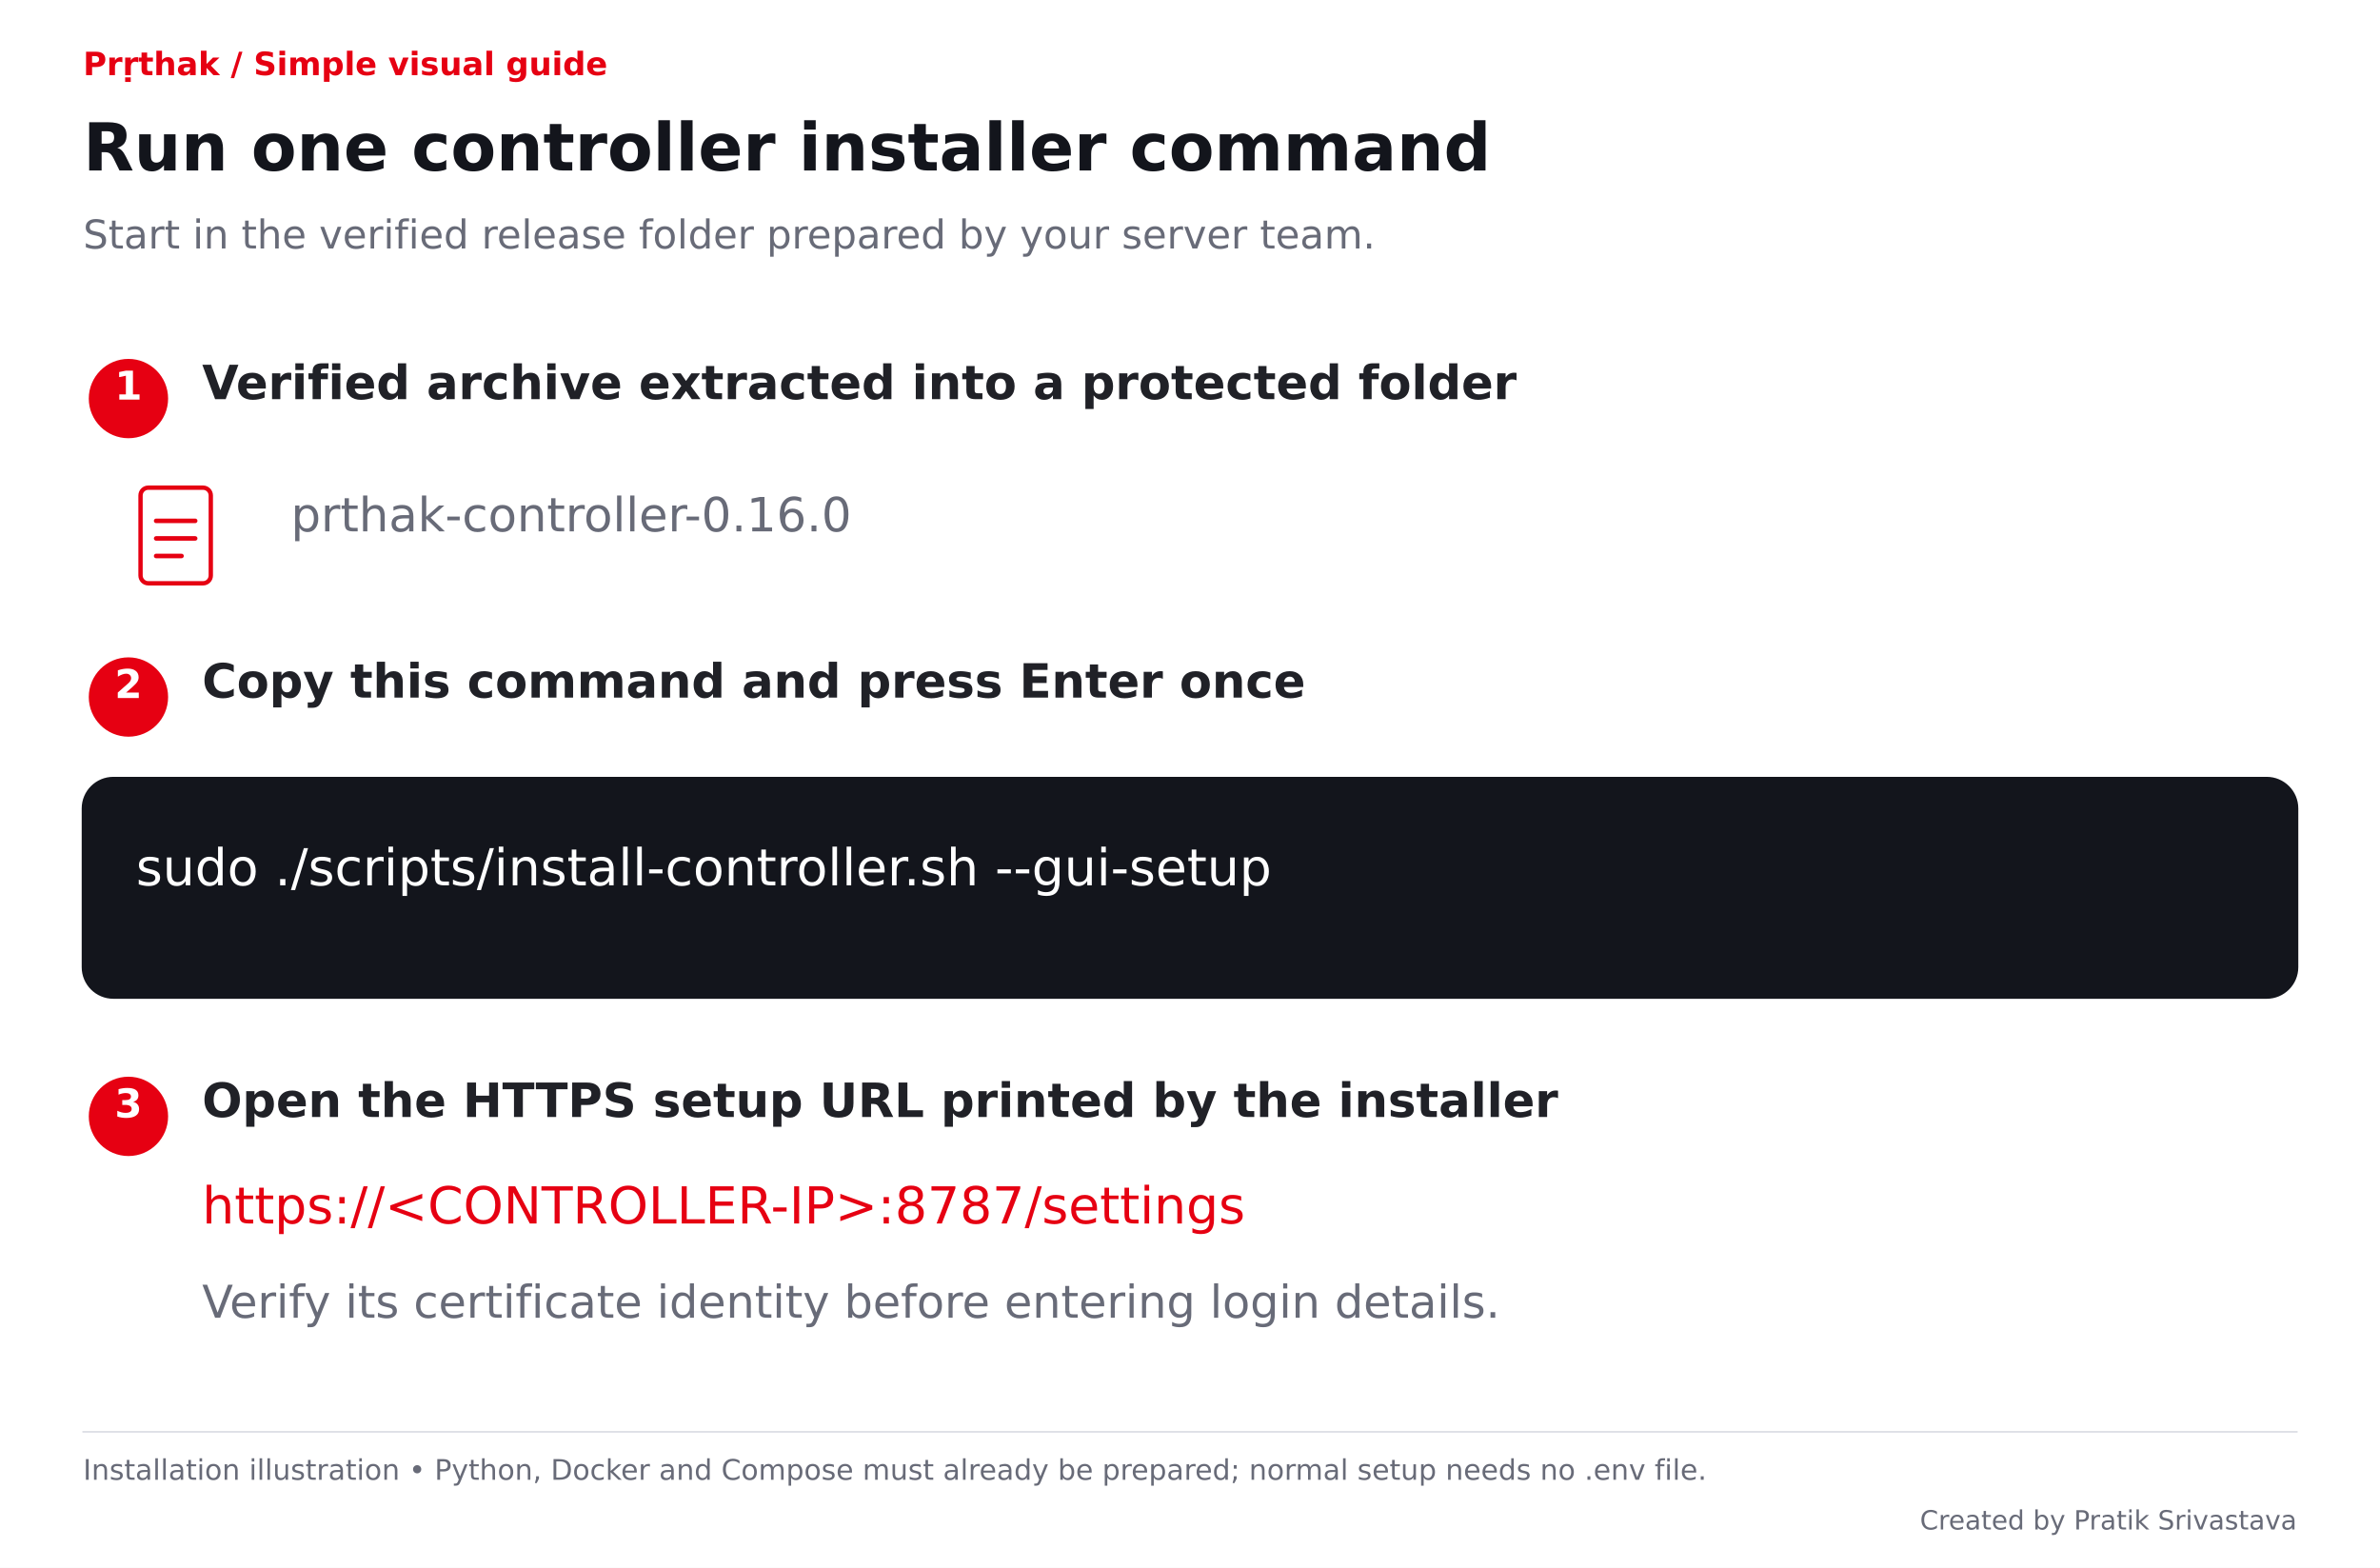
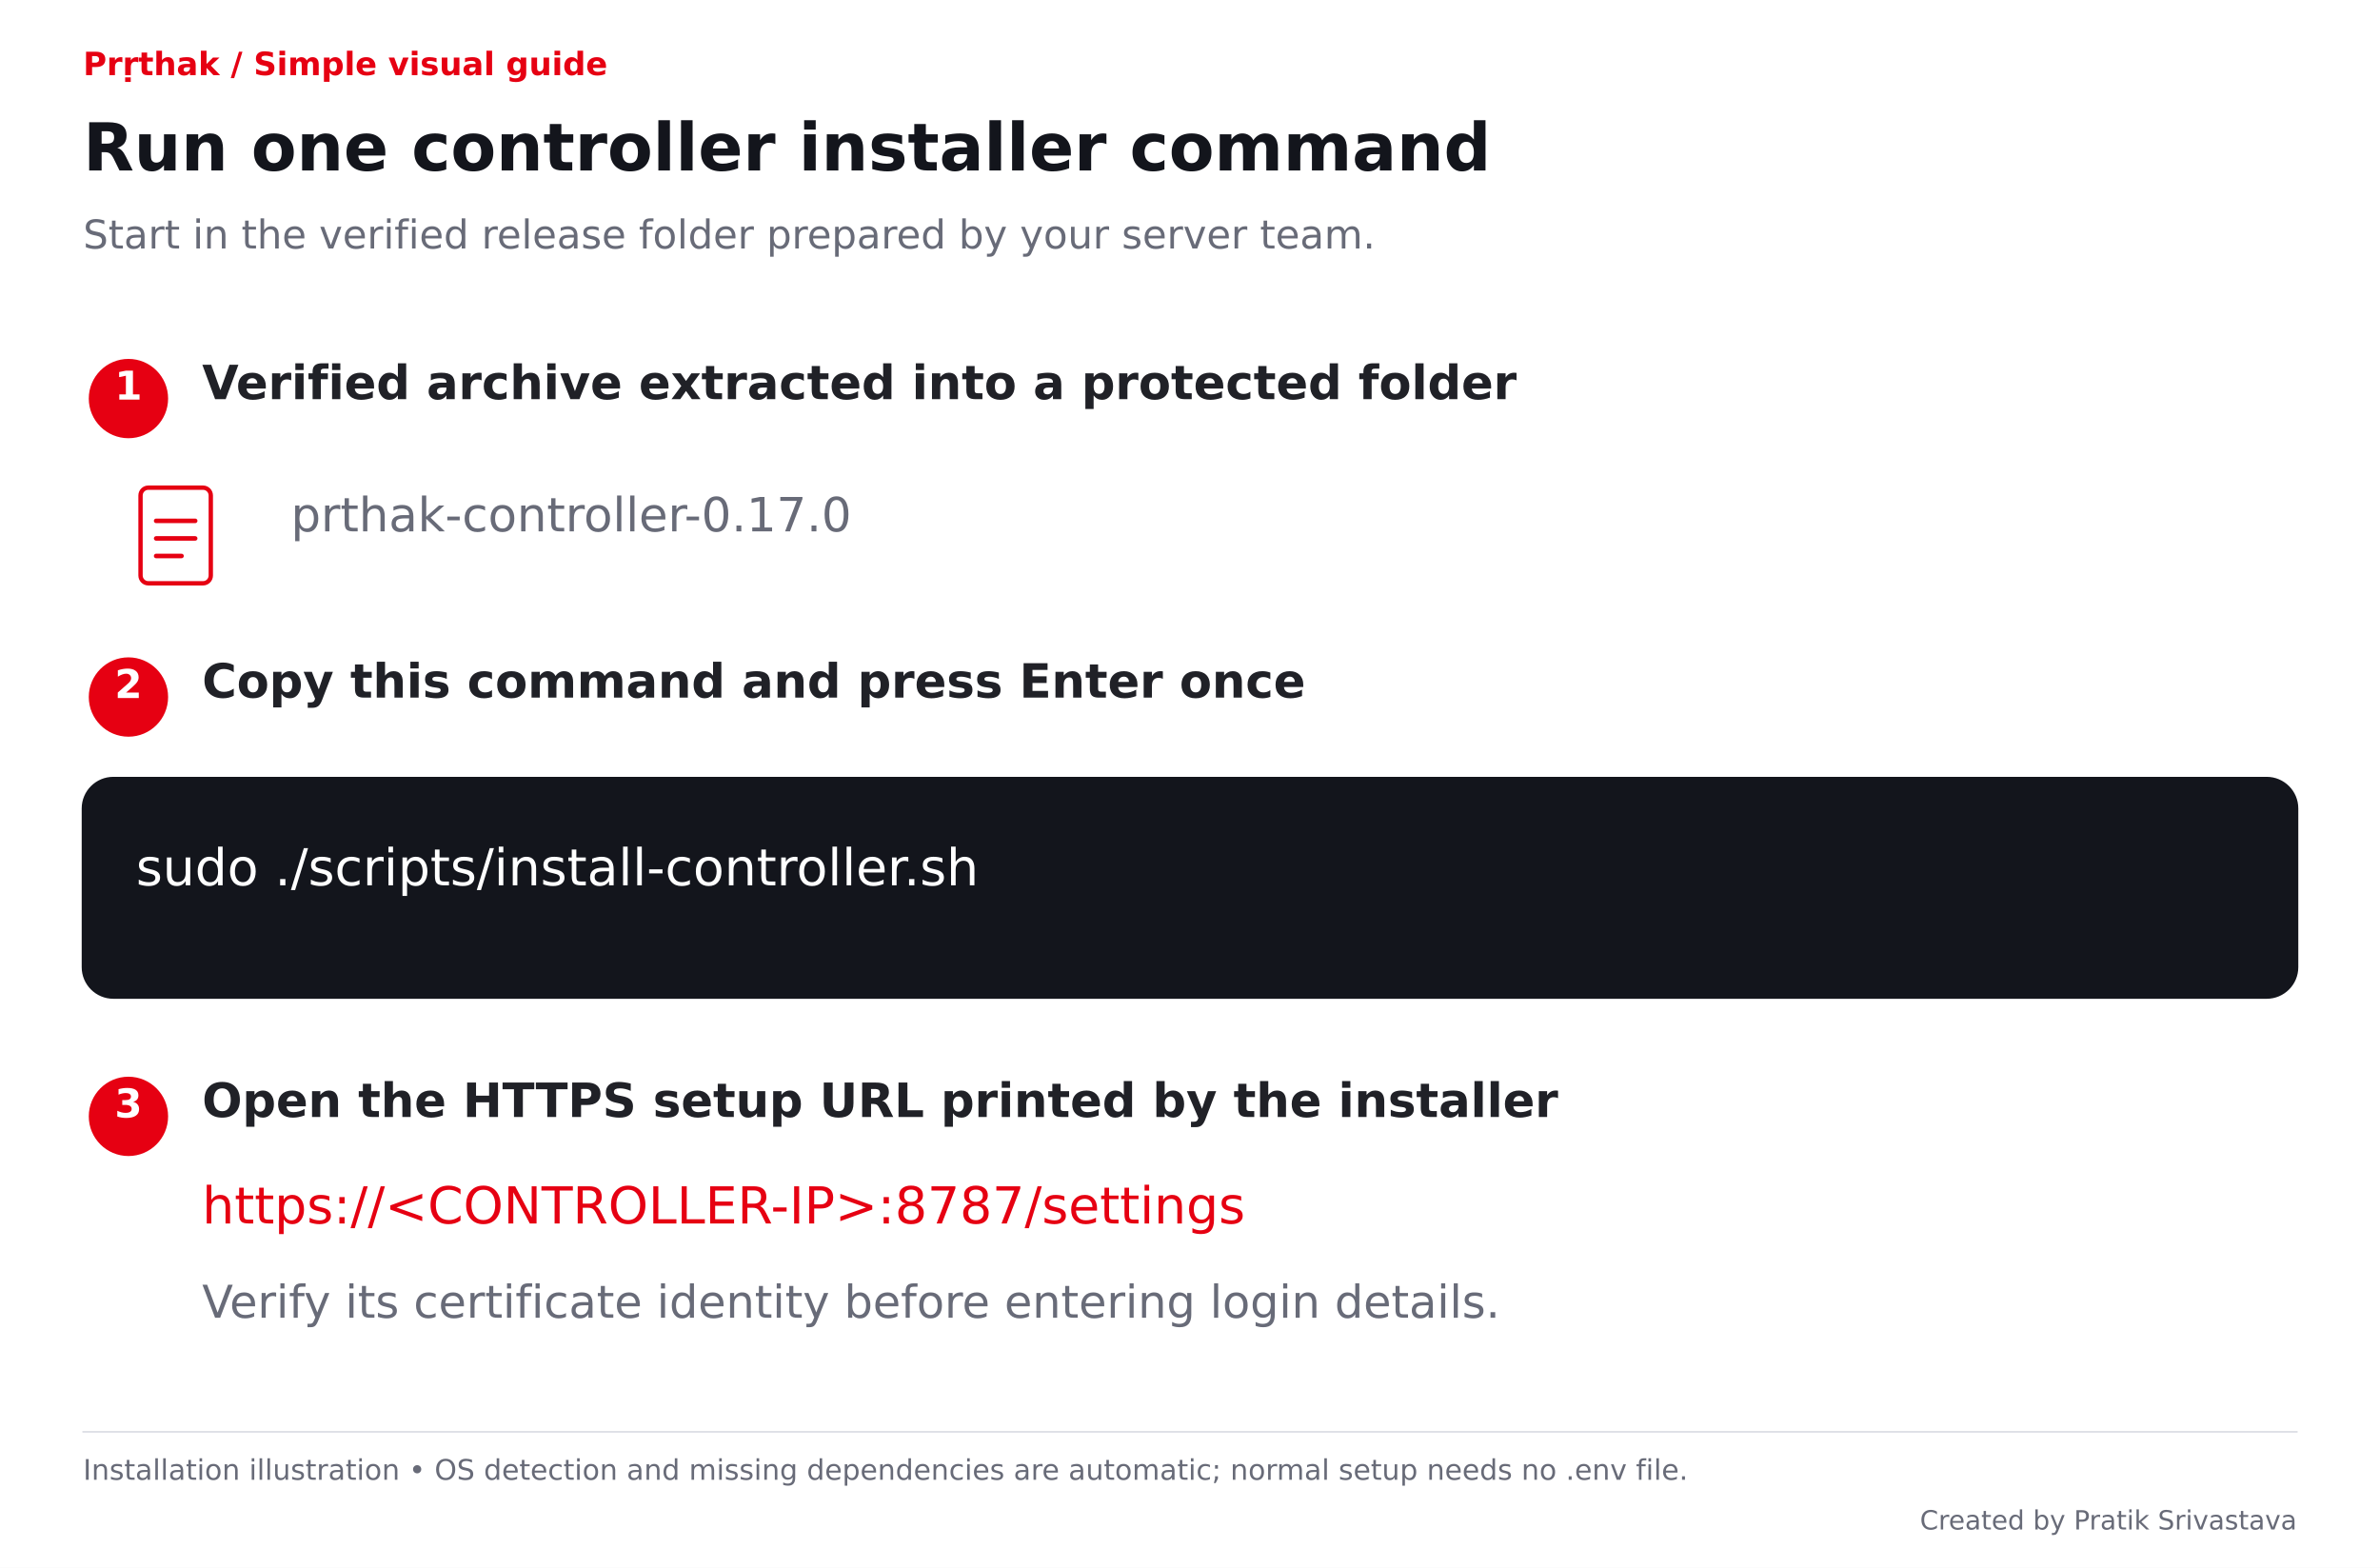
<svg xmlns="http://www.w3.org/2000/svg" width="1260" height="830" viewBox="0 0 1260 830" role="img" aria-labelledby="title desc">
  <rect width="1260" height="830" fill="#FFFFFF" />
  <text x="44" y="28.0" font-family="DejaVu Sans,sans-serif" font-size="17" font-weight="600" fill="#E60012" text-anchor="start" dominant-baseline="text-before-edge">Prṛthak  /  Simple visual guide</text>
  <text x="44" y="66.0" font-family="DejaVu Sans,sans-serif" font-size="35" font-weight="600" fill="#13151C" text-anchor="start" dominant-baseline="text-before-edge">Run one controller installer command</text>
  <text x="44" y="117.0" font-family="DejaVu Sans,sans-serif" font-size="21" font-weight="400" fill="#686B78" text-anchor="start" dominant-baseline="text-before-edge">Start in the verified release folder prepared by your server team.</text>
  <circle cx="68" cy="211" r="20" fill="#E60012" stroke="#E60012" stroke-width="2" />
  <text x="68" y="197.0" font-family="DejaVu Sans,sans-serif" font-size="21" font-weight="600" fill="#FFFFFF" text-anchor="middle" dominant-baseline="text-before-edge">1</text>
  <text x="107" y="194.0" font-family="DejaVu Sans,sans-serif" font-size="25" font-weight="600" fill="#202127" text-anchor="start" dominant-baseline="text-before-edge">Verified archive extracted into a protected folder</text>
  <rect x="74.4" y="258.167" width="37.2" height="50.633" rx="4.133" fill="#FFFFFF" stroke="#E60012" stroke-width="2.3" />
  <line x1="82.667" y1="275.733" x2="103.333" y2="275.733" stroke="#E60012" stroke-width="2.4" stroke-linecap="round" />
  <line x1="82.667" y1="285.033" x2="103.333" y2="285.033" stroke="#E60012" stroke-width="2.4" stroke-linecap="round" />
  <line x1="82.667" y1="294.333" x2="96.1" y2="294.333" stroke="#E60012" stroke-width="2.4" stroke-linecap="round" />
-   <text x="154" y="264.0" font-family="Source Code Pro,DejaVu Sans,monospace" font-size="25" font-weight="400" fill="#686B78" text-anchor="start" dominant-baseline="text-before-edge">prthak-controller-0.16.0</text>
+   <text x="154" y="264.0" font-family="Source Code Pro,DejaVu Sans,monospace" font-size="25" font-weight="400" fill="#686B78" text-anchor="start" dominant-baseline="text-before-edge">prthak-controller-0.17.0</text>
  <circle cx="68" cy="369" r="20" fill="#E60012" stroke="#E60012" stroke-width="2" />
  <text x="68" y="355.0" font-family="DejaVu Sans,sans-serif" font-size="21" font-weight="600" fill="#FFFFFF" text-anchor="middle" dominant-baseline="text-before-edge">2</text>
  <text x="107" y="352.0" font-family="DejaVu Sans,sans-serif" font-size="25" font-weight="600" fill="#202127" text-anchor="start" dominant-baseline="text-before-edge">Copy this command and press Enter once</text>
  <rect x="44" y="412" width="1172" height="116" rx="16" fill="#13151C" stroke="#13151C" stroke-width="1.5" />
-   <text x="72" y="450.0" font-family="Source Code Pro,DejaVu Sans,monospace" font-size="27" font-weight="400" fill="#FFFFFF" text-anchor="start" dominant-baseline="text-before-edge">sudo ./scripts/install-controller.sh --gui-setup</text>
+   <text x="72" y="450.0" font-family="Source Code Pro,DejaVu Sans,monospace" font-size="27" font-weight="400" fill="#FFFFFF" text-anchor="start" dominant-baseline="text-before-edge">sudo ./scripts/install-controller.sh</text>
  <circle cx="68" cy="591" r="20" fill="#E60012" stroke="#E60012" stroke-width="2" />
  <text x="68" y="577.0" font-family="DejaVu Sans,sans-serif" font-size="21" font-weight="600" fill="#FFFFFF" text-anchor="middle" dominant-baseline="text-before-edge">3</text>
  <text x="107" y="574.0" font-family="DejaVu Sans,sans-serif" font-size="25" font-weight="600" fill="#202127" text-anchor="start" dominant-baseline="text-before-edge">Open the HTTPS setup URL printed by the installer</text>
  <text x="107" y="629.0" font-family="Source Code Pro,DejaVu Sans,monospace" font-size="27" font-weight="400" fill="#E60012" text-anchor="start" dominant-baseline="text-before-edge">https://&lt;CONTROLLER-IP&gt;:8787/settings</text>
  <text x="107" y="681.0" font-family="DejaVu Sans,sans-serif" font-size="24" font-weight="400" fill="#686B78" text-anchor="start" dominant-baseline="text-before-edge">Verify its certificate identity before entering login details.</text>
  <line x1="44" y1="758" x2="1216" y2="758" stroke="#DEE0E6" stroke-width="1" stroke-linecap="round" />
-   <text x="44" y="773.0" font-family="DejaVu Sans,sans-serif" font-size="15" font-weight="400" fill="#686B78" text-anchor="start" dominant-baseline="text-before-edge">Installation illustration • Python, Docker and Compose must already be prepared; normal setup needs no .env file.</text>
+   <text x="44" y="773.0" font-family="DejaVu Sans,sans-serif" font-size="15" font-weight="400" fill="#686B78" text-anchor="start" dominant-baseline="text-before-edge">Installation illustration • OS detection and missing dependencies are automatic; normal setup needs no .env file.</text>
  <text x="1216" y="800.0" font-family="DejaVu Sans,sans-serif" font-size="14" font-weight="400" fill="#686B78" text-anchor="end" dominant-baseline="text-before-edge">Created by Pratik Srivastava</text>
</svg>
